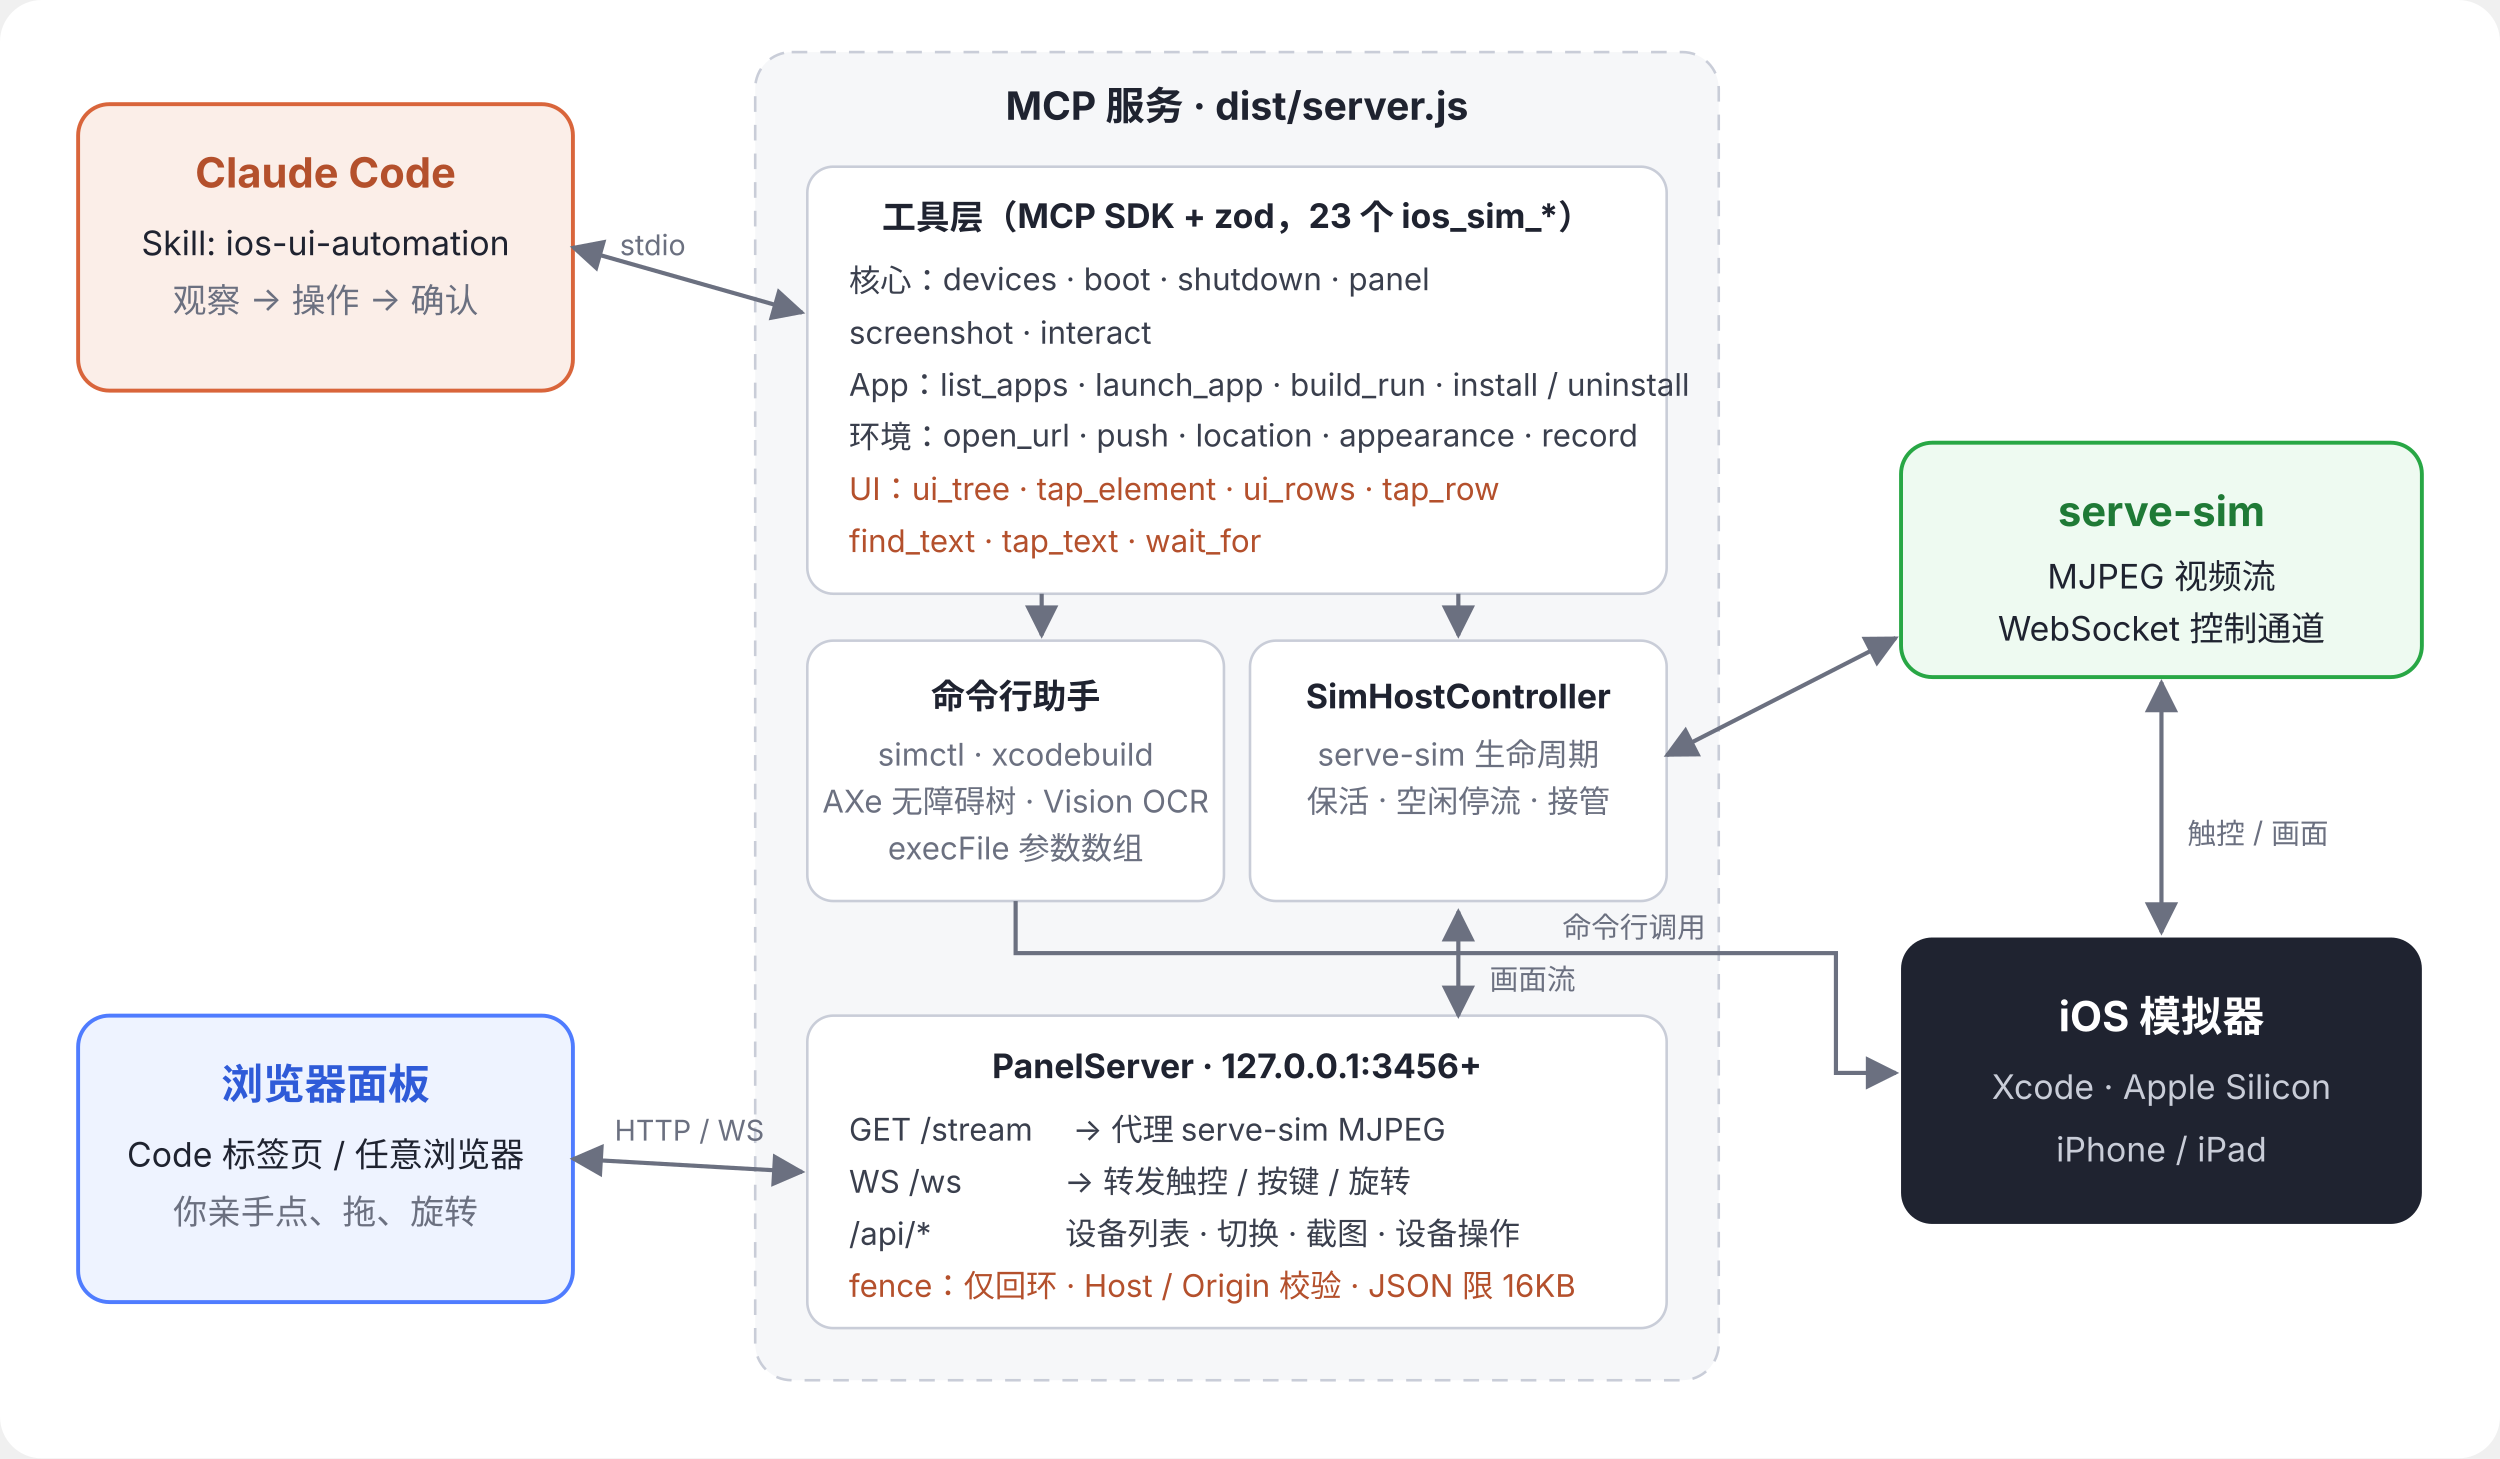
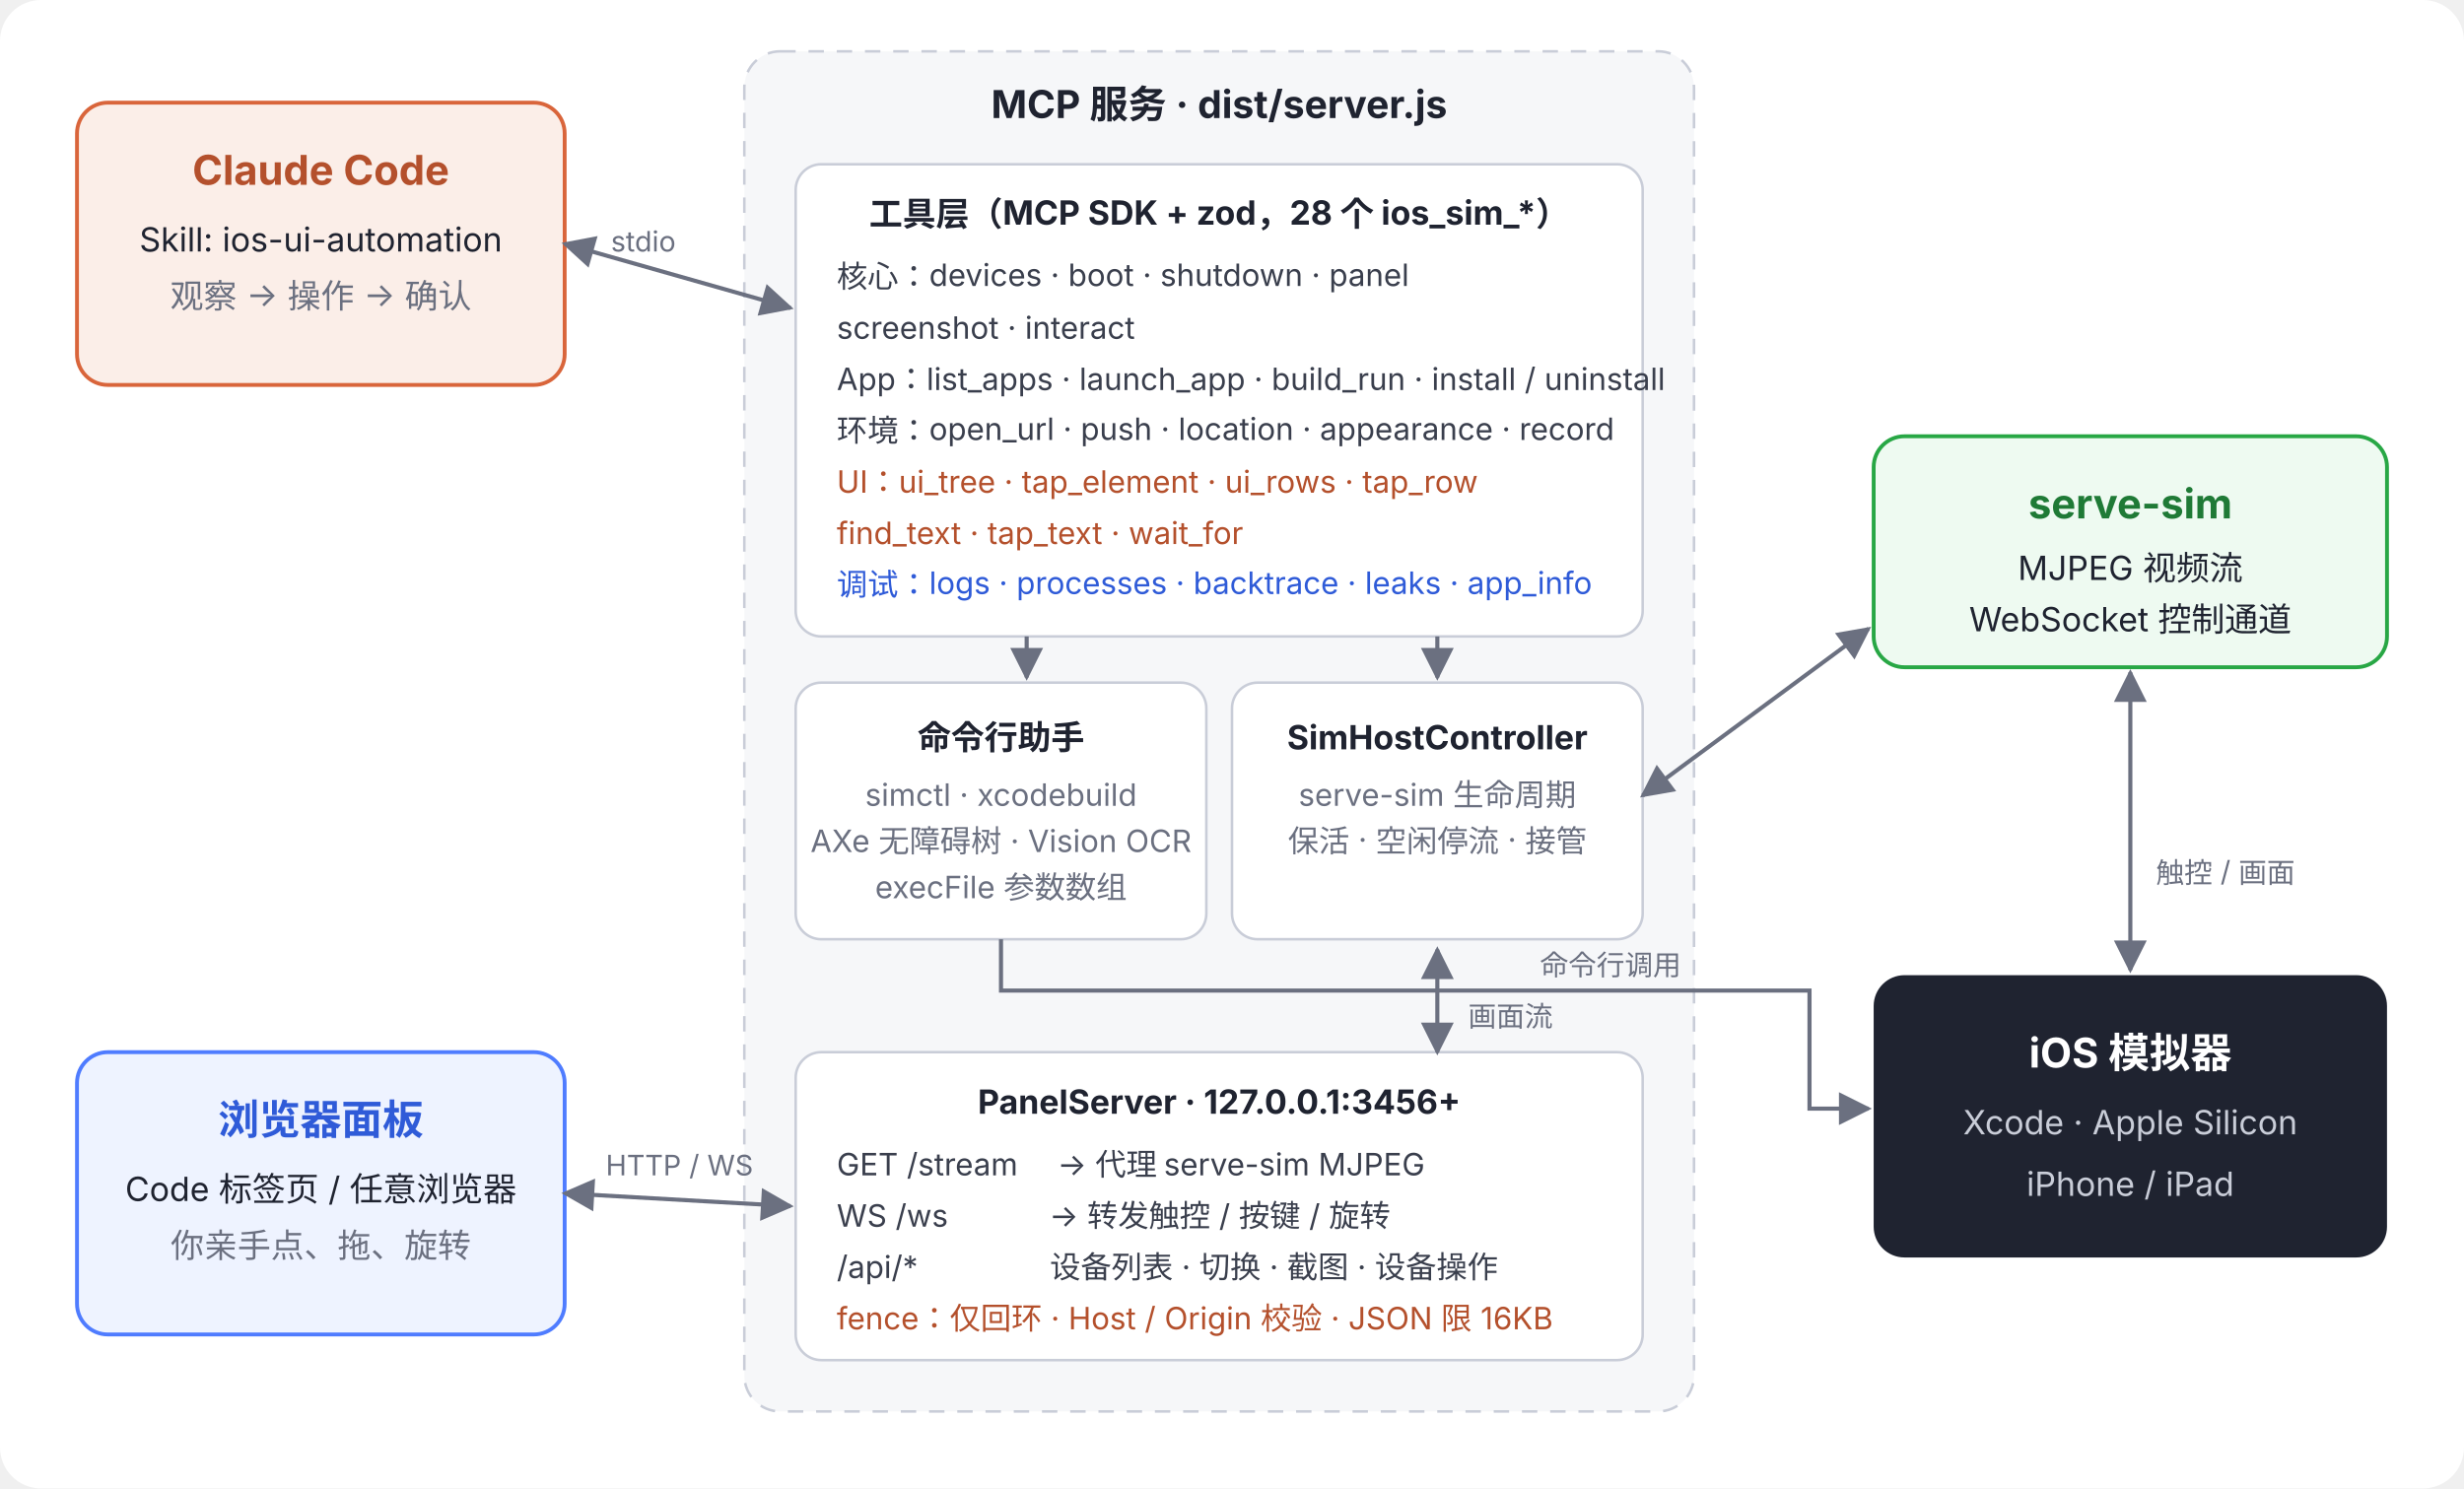
- <svg xmlns="http://www.w3.org/2000/svg" width="960" height="560" viewBox="0 0 960 560" role="img" aria-label="插件架构图">
+ <svg xmlns="http://www.w3.org/2000/svg" width="960" height="580" viewBox="0 0 960 580" role="img" aria-label="插件架构图">
  <defs>
    <marker id="arrow" viewBox="0 0 10 10" refX="9" refY="5" markerWidth="8" markerHeight="8" orient="auto-start-reverse">
      <path d="M0 0 L10 5 L0 10 z" fill="#6b7080" />
    </marker>
  </defs>
-   <rect width="960" height="560" rx="16" fill="#ffffff" />
+   <rect width="960" height="580" rx="16" fill="#ffffff" />
  <g font-family="-apple-system, BlinkMacSystemFont, 'Segoe UI', 'PingFang SC', 'Hiragino Sans GB', 'Microsoft YaHei', sans-serif" font-size="13" fill="#1f2330">
    <rect x="30" y="40" width="190" height="110" rx="12" fill="#fbeee8" stroke="#d9653b" stroke-width="1.5" />
    <text x="125" y="72" text-anchor="middle" font-size="16" font-weight="700" fill="#b4502c">Claude Code</text>
    <text x="125" y="98" text-anchor="middle">Skill: ios-ui-automation</text>
    <text x="125" y="120" text-anchor="middle" fill="#6b7080">观察 → 操作 → 确认</text>
-     <rect x="30" y="390" width="190" height="110" rx="12" fill="#eef3ff" stroke="#4f7cff" stroke-width="1.5" />
-     <text x="125" y="422" text-anchor="middle" font-size="16" font-weight="700" fill="#2f5bd8">浏览器面板</text>
-     <text x="125" y="448" text-anchor="middle">Code 标签页 / 任意浏览器</text>
-     <text x="125" y="470" text-anchor="middle" fill="#6b7080">你亲手点、拖、旋转</text>
-     <rect x="290" y="20" width="370" height="510" rx="14" fill="#f6f7f9" stroke="#c9cdd8" stroke-dasharray="6 5" />
+     <rect x="30" y="410" width="190" height="110" rx="12" fill="#eef3ff" stroke="#4f7cff" stroke-width="1.5" />
+     <text x="125" y="442" text-anchor="middle" font-size="16" font-weight="700" fill="#2f5bd8">浏览器面板</text>
+     <text x="125" y="468" text-anchor="middle">Code 标签页 / 任意浏览器</text>
+     <text x="125" y="490" text-anchor="middle" fill="#6b7080">你亲手点、拖、旋转</text>
+     <rect x="290" y="20" width="370" height="530" rx="14" fill="#f6f7f9" stroke="#c9cdd8" stroke-dasharray="6 5" />
    <text x="475" y="46" text-anchor="middle" font-size="15" font-weight="700">MCP 服务 · dist/server.js</text>
-     <rect x="310" y="64" width="330" height="164" rx="10" fill="#ffffff" stroke="#c9cdd8" />
-     <text x="475" y="88" text-anchor="middle" font-weight="700">工具层（MCP SDK + zod，23 个 ios_sim_*）</text>
+     <rect x="310" y="64" width="330" height="184" rx="10" fill="#ffffff" stroke="#c9cdd8" />
+     <text x="475" y="88" text-anchor="middle" font-weight="700">工具层（MCP SDK + zod，28 个 ios_sim_*）</text>
    <g font-size="12" fill="#3a3f4d">
      <text x="326" y="112">核心：devices · boot · shutdown · panel</text>
      <text x="326" y="132">　　　screenshot · interact</text>
      <text x="326" y="152">App：list_apps · launch_app · build_run · install / uninstall</text>
      <text x="326" y="172">环境：open_url · push · location · appearance · record</text>
      <text x="326" y="192" fill="#b4502c">UI：ui_tree · tap_element · ui_rows · tap_row</text>
      <text x="326" y="212" fill="#b4502c">　　 find_text · tap_text · wait_for</text>
+       <text x="326" y="232" fill="#2f5bd8">调试：logs · processes · backtrace · leaks · app_info</text>
    </g>
-     <rect x="310" y="246" width="160" height="100" rx="10" fill="#ffffff" stroke="#c9cdd8" />
-     <text x="390" y="272" text-anchor="middle" font-weight="700">命令行助手</text>
-     <text x="390" y="294" text-anchor="middle" font-size="12" fill="#6b7080">simctl · xcodebuild</text>
-     <text x="390" y="312" text-anchor="middle" font-size="12" fill="#6b7080">AXe 无障碍树 · Vision OCR</text>
-     <text x="390" y="330" text-anchor="middle" font-size="12" fill="#6b7080">execFile 参数数组</text>
-     <rect x="480" y="246" width="160" height="100" rx="10" fill="#ffffff" stroke="#c9cdd8" />
-     <text x="560" y="272" text-anchor="middle" font-weight="700">SimHostController</text>
-     <text x="560" y="294" text-anchor="middle" font-size="12" fill="#6b7080">serve-sim 生命周期</text>
-     <text x="560" y="312" text-anchor="middle" font-size="12" fill="#6b7080">保活 · 空闲停流 · 接管</text>
-     <rect x="310" y="390" width="330" height="120" rx="10" fill="#ffffff" stroke="#c9cdd8" />
-     <text x="475" y="414" text-anchor="middle" font-weight="700">PanelServer · 127.0.0.1:3456+</text>
+     <rect x="310" y="266" width="160" height="100" rx="10" fill="#ffffff" stroke="#c9cdd8" />
+     <text x="390" y="292" text-anchor="middle" font-weight="700">命令行助手</text>
+     <text x="390" y="314" text-anchor="middle" font-size="12" fill="#6b7080">simctl · xcodebuild</text>
+     <text x="390" y="332" text-anchor="middle" font-size="12" fill="#6b7080">AXe 无障碍树 · Vision OCR</text>
+     <text x="390" y="350" text-anchor="middle" font-size="12" fill="#6b7080">execFile 参数数组</text>
+     <rect x="480" y="266" width="160" height="100" rx="10" fill="#ffffff" stroke="#c9cdd8" />
+     <text x="560" y="292" text-anchor="middle" font-weight="700">SimHostController</text>
+     <text x="560" y="314" text-anchor="middle" font-size="12" fill="#6b7080">serve-sim 生命周期</text>
+     <text x="560" y="332" text-anchor="middle" font-size="12" fill="#6b7080">保活 · 空闲停流 · 接管</text>
+     <rect x="310" y="410" width="330" height="120" rx="10" fill="#ffffff" stroke="#c9cdd8" />
+     <text x="475" y="434" text-anchor="middle" font-weight="700">PanelServer · 127.0.0.1:3456+</text>
    <g font-size="12" fill="#3a3f4d">
-       <text x="326" y="438">GET /stream　 → 代理 serve-sim MJPEG</text>
-       <text x="326" y="458">WS  /ws　　　 → 转发触控 / 按键 / 旋转</text>
-       <text x="326" y="478">/api/*　　　　 设备列表 · 切换 · 截图 · 设备操作</text>
-       <text x="326" y="498" fill="#b4502c">fence：仅回环 · Host / Origin 校验 · JSON 限 16KB</text>
+       <text x="326" y="458">GET /stream　 → 代理 serve-sim MJPEG</text>
+       <text x="326" y="478">WS  /ws　　　 → 转发触控 / 按键 / 旋转</text>
+       <text x="326" y="498">/api/*　　　　 设备列表 · 切换 · 截图 · 设备操作</text>
+       <text x="326" y="518" fill="#b4502c">fence：仅回环 · Host / Origin 校验 · JSON 限 16KB</text>
    </g>
    <rect x="730" y="170" width="200" height="90" rx="12" fill="#eefaf1" stroke="#28a745" stroke-width="1.5" />
    <text x="830" y="202" text-anchor="middle" font-size="16" font-weight="700" fill="#1f7a36">serve-sim</text>
    <text x="830" y="226" text-anchor="middle">MJPEG 视频流</text>
    <text x="830" y="246" text-anchor="middle">WebSocket 控制通道</text>
-     <rect x="730" y="360" width="200" height="110" rx="12" fill="#1f2330" />
-     <text x="830" y="396" text-anchor="middle" font-size="16" font-weight="700" fill="#ffffff">iOS 模拟器</text>
-     <text x="830" y="422" text-anchor="middle" fill="#c9cdd8">Xcode · Apple Silicon</text>
-     <text x="830" y="446" text-anchor="middle" fill="#c9cdd8">iPhone / iPad</text>
+     <rect x="730" y="380" width="200" height="110" rx="12" fill="#1f2330" />
+     <text x="830" y="416" text-anchor="middle" font-size="16" font-weight="700" fill="#ffffff">iOS 模拟器</text>
+     <text x="830" y="442" text-anchor="middle" fill="#c9cdd8">Xcode · Apple Silicon</text>
+     <text x="830" y="466" text-anchor="middle" fill="#c9cdd8">iPhone / iPad</text>
    <g stroke="#6b7080" stroke-width="1.6" fill="none">
      <path d="M220 95 L308 120" marker-end="url(#arrow)" marker-start="url(#arrow)" />
-       <path d="M220 445 L308 450" marker-end="url(#arrow)" marker-start="url(#arrow)" />
-       <path d="M400 228 L400 244" marker-end="url(#arrow)" />
-       <path d="M560 228 L560 244" marker-end="url(#arrow)" />
-       <path d="M640 290 L728 245" marker-end="url(#arrow)" marker-start="url(#arrow)" />
-       <path d="M560 390 L560 350" marker-end="url(#arrow)" marker-start="url(#arrow)" />
-       <path d="M830 262 L830 358" marker-end="url(#arrow)" marker-start="url(#arrow)" />
-       <path d="M390 346 L390 366 L705 366 L705 412 L728 412" marker-end="url(#arrow)" />
+       <path d="M220 465 L308 470" marker-end="url(#arrow)" marker-start="url(#arrow)" />
+       <path d="M400 248 L400 264" marker-end="url(#arrow)" />
+       <path d="M560 248 L560 264" marker-end="url(#arrow)" />
+       <path d="M640 310 L728 245" marker-end="url(#arrow)" marker-start="url(#arrow)" />
+       <path d="M560 410 L560 370" marker-end="url(#arrow)" marker-start="url(#arrow)" />
+       <path d="M830 262 L830 378" marker-end="url(#arrow)" marker-start="url(#arrow)" />
+       <path d="M390 366 L390 386 L705 386 L705 432 L728 432" marker-end="url(#arrow)" />
    </g>
    <g font-size="11" fill="#6b7080">
      <text x="238" y="98">stdio</text>
-       <text x="236" y="438">HTTP / WS</text>
-       <text x="840" y="324">触控 / 画面</text>
-       <text x="572" y="380">画面流</text>
-       <text x="600" y="360">命令行调用</text>
+       <text x="236" y="458">HTTP / WS</text>
+       <text x="840" y="344">触控 / 画面</text>
+       <text x="572" y="400">画面流</text>
+       <text x="600" y="380">命令行调用</text>
    </g>
  </g>
</svg>
